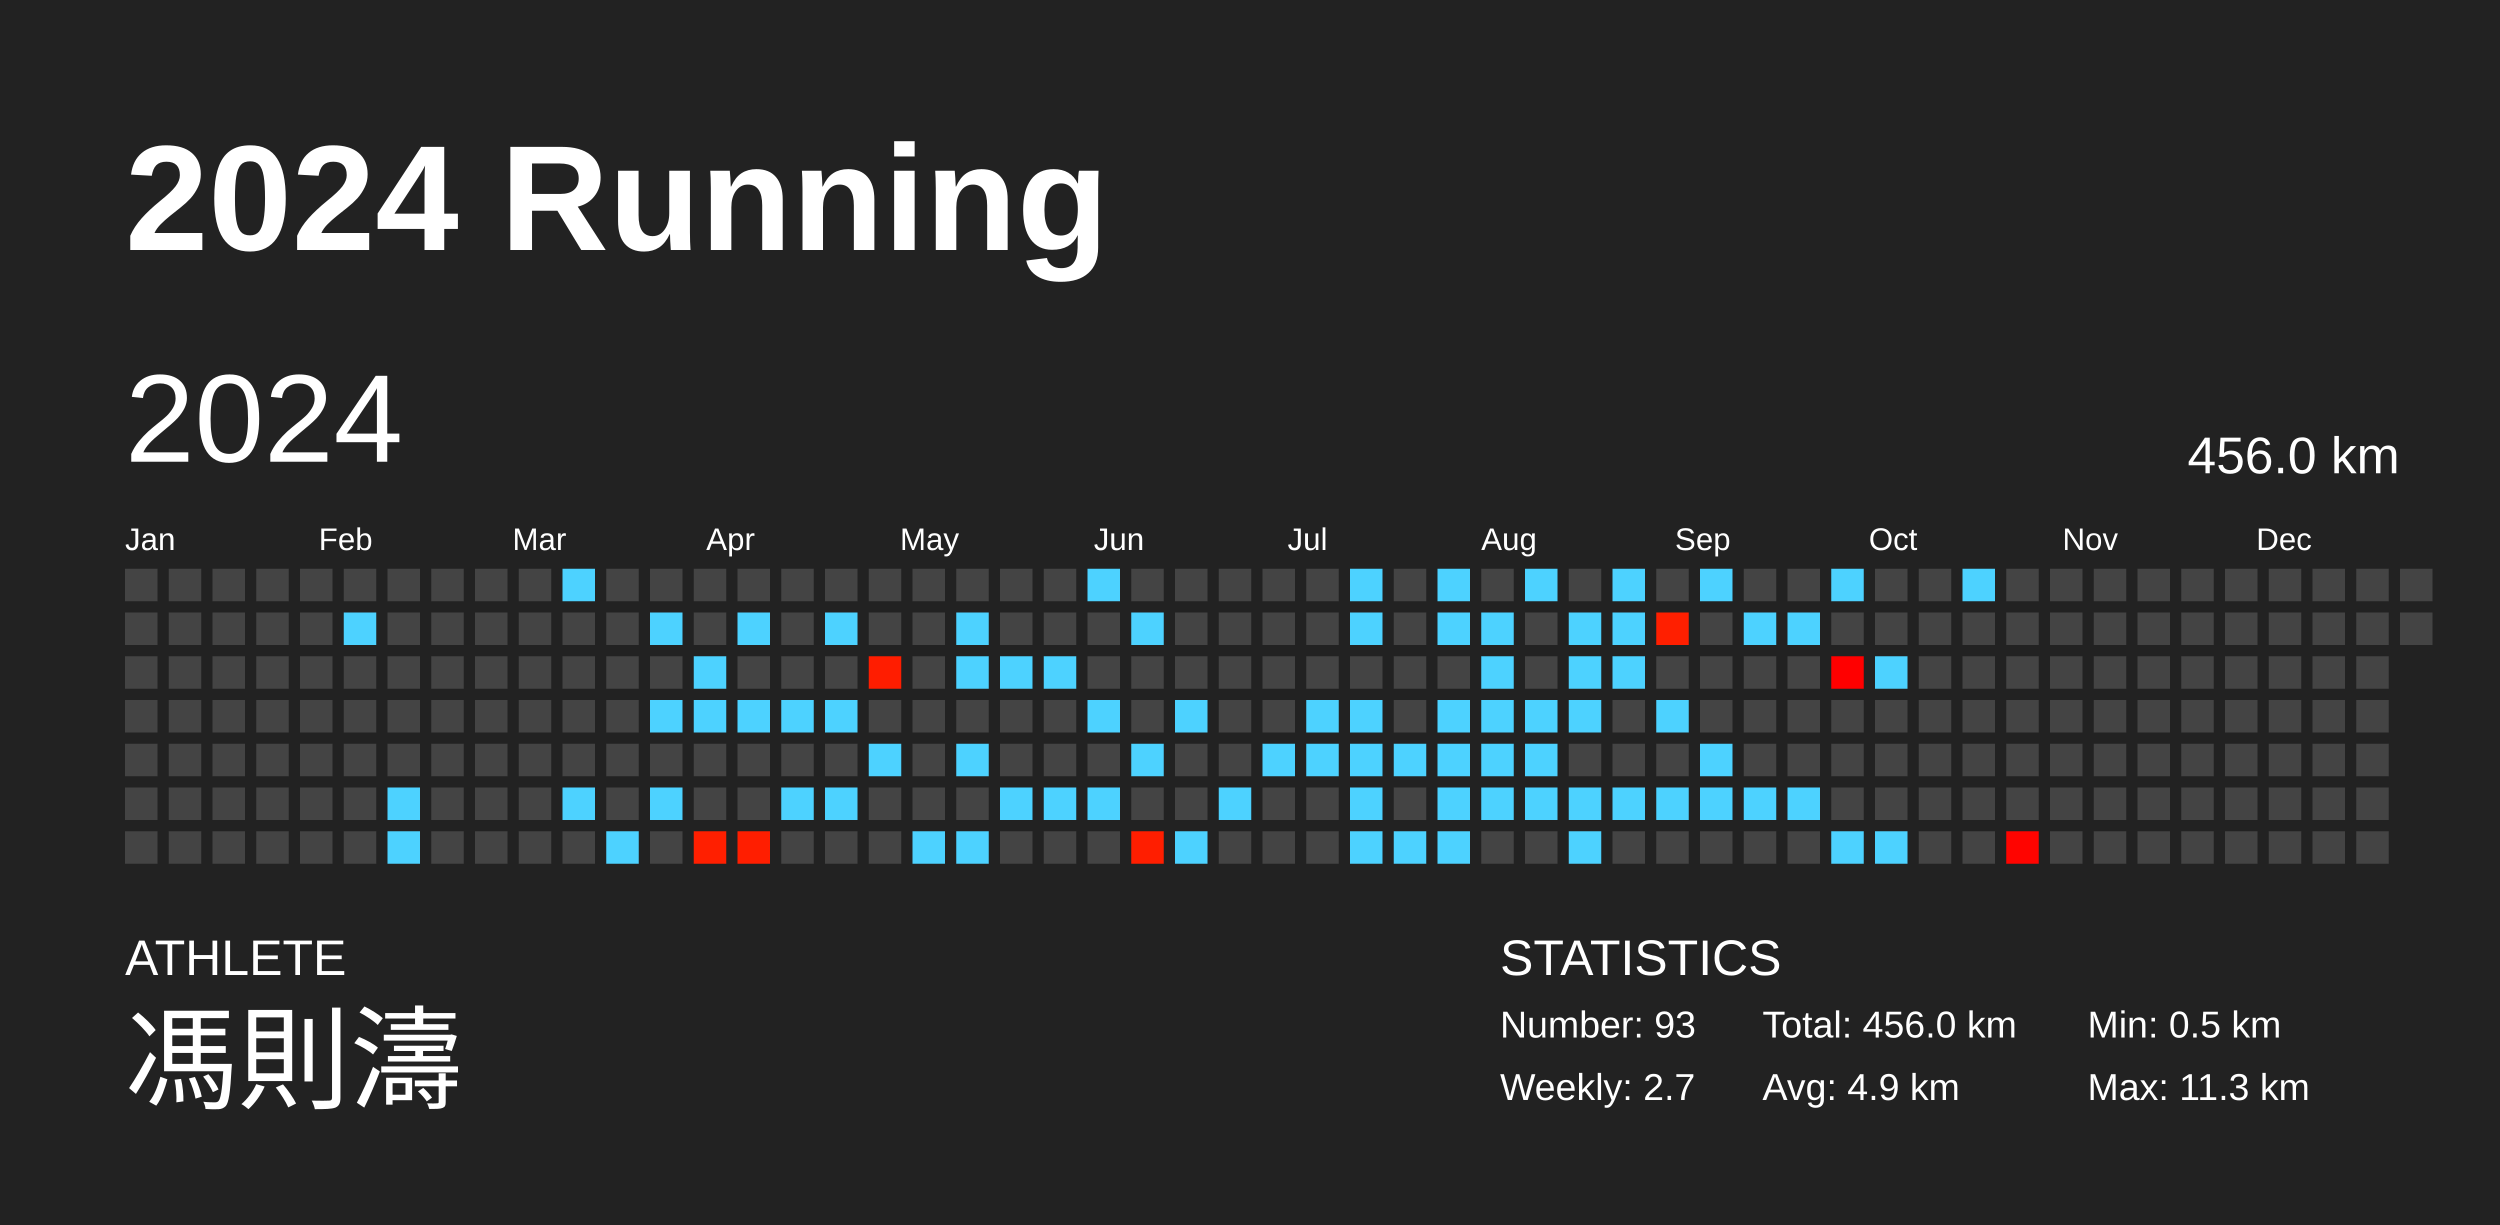
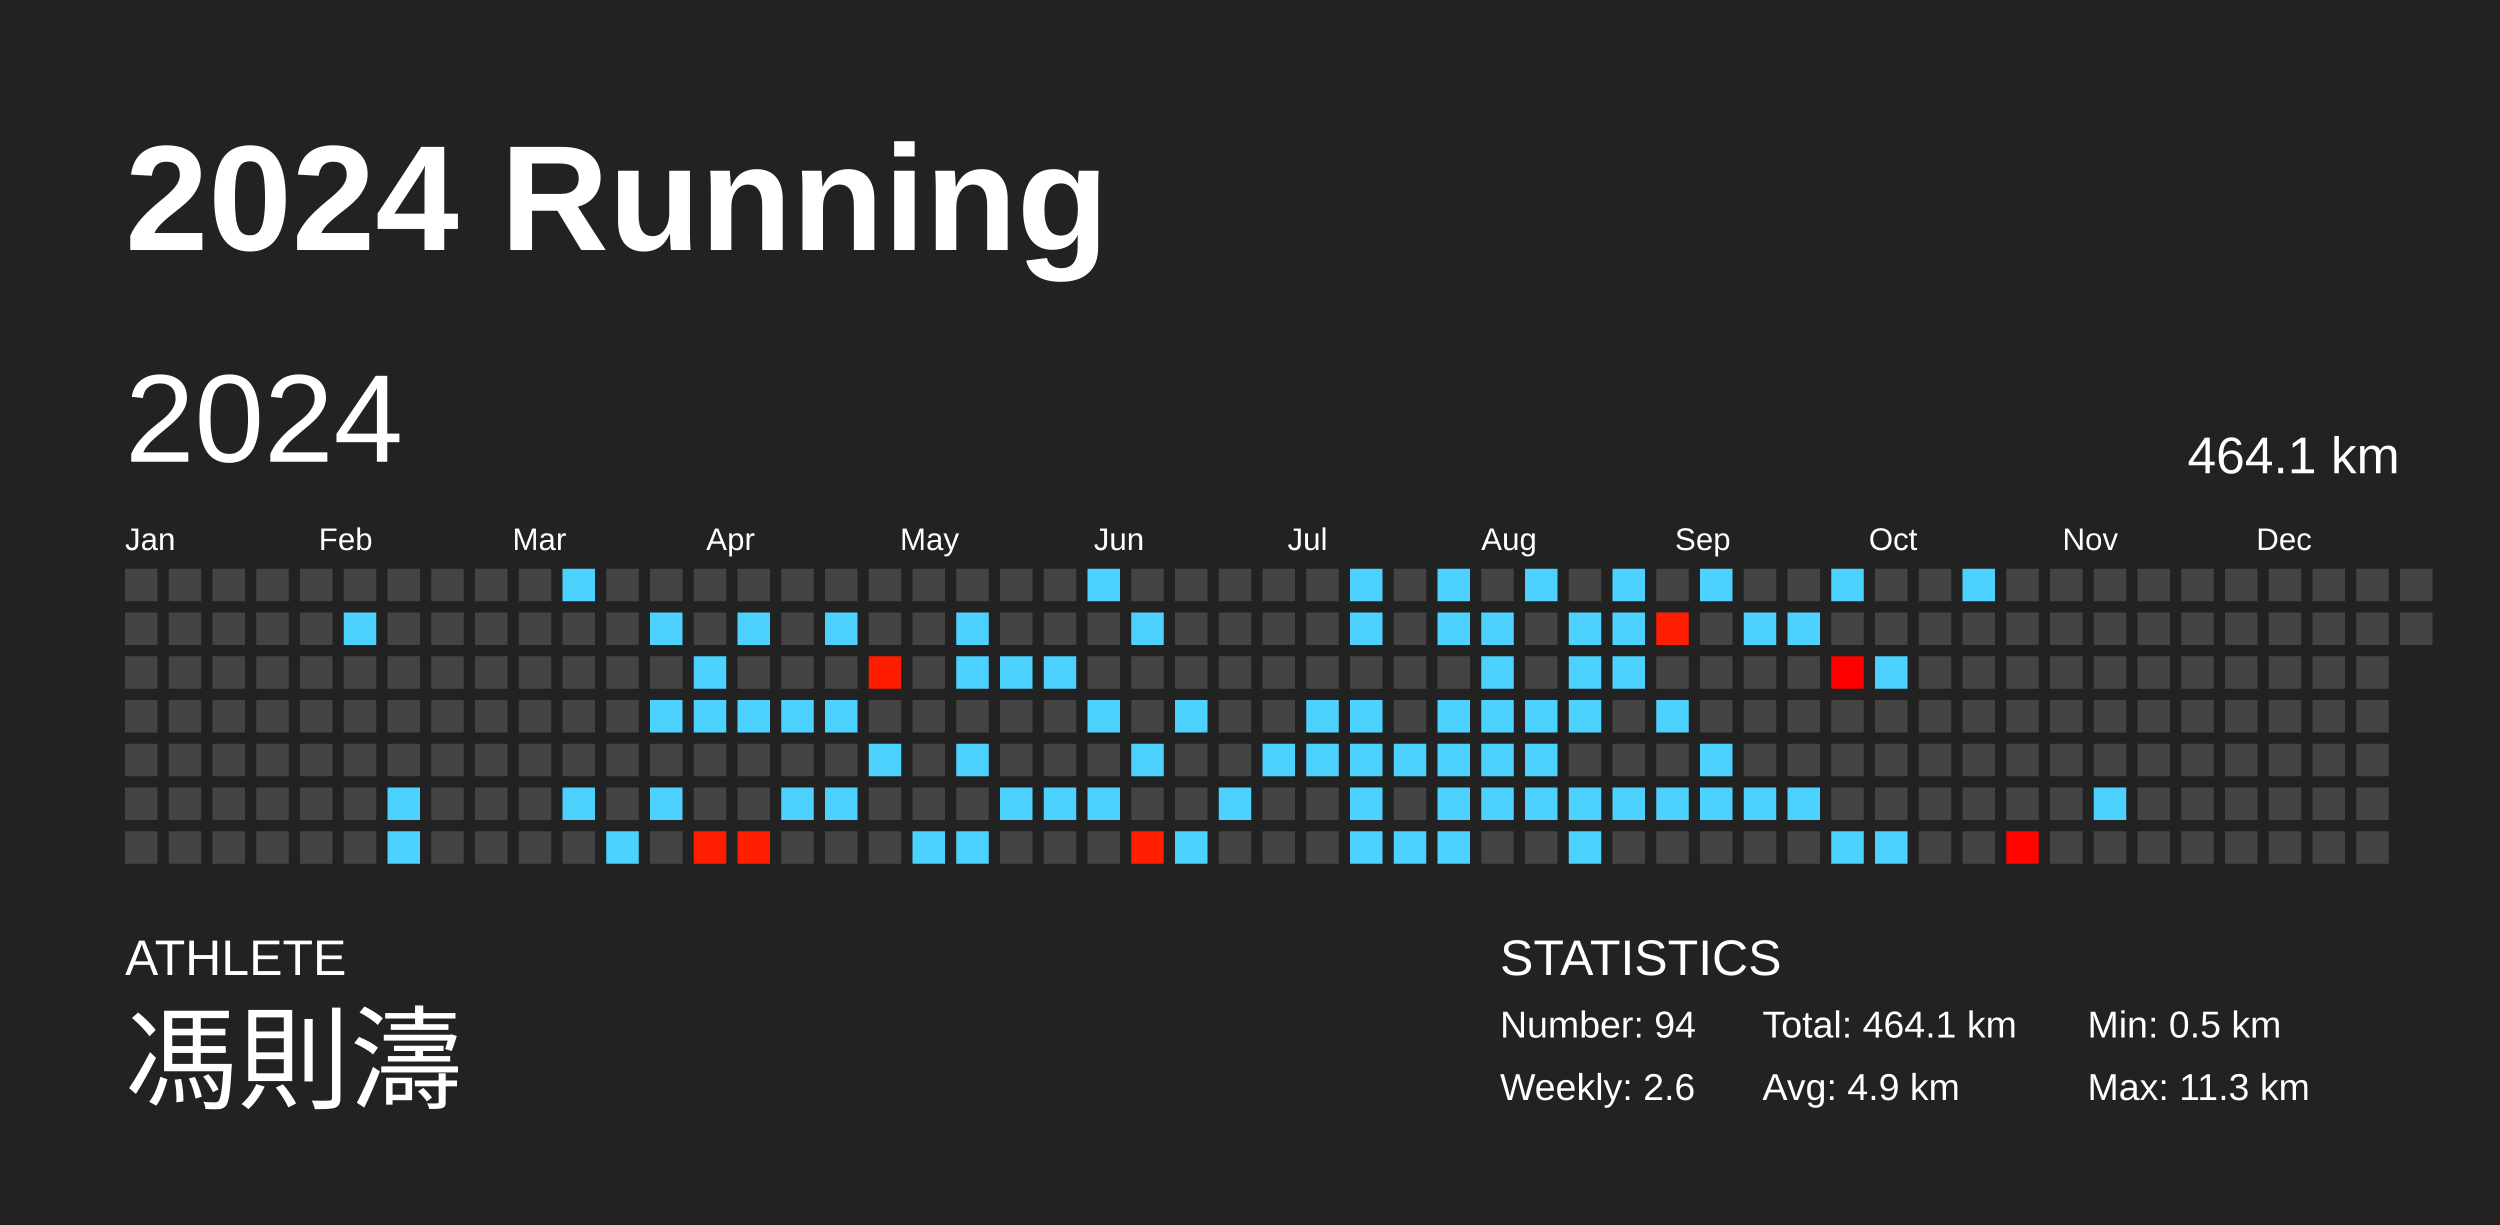
<svg xmlns="http://www.w3.org/2000/svg" baseProfile="full" height="98mm" version="1.1" viewBox="0,0,200,98" width="200mm">
  <defs />
  <rect fill="#222222" height="98" width="200" x="0" y="0" />
  <text fill="#FFFFFF" style="font-size:12px; font-family:Arial; font-weight:bold;" x="10" y="20">2024 Running</text>
  <text fill="#FFFFFF" style="font-size:4px; font-family:Arial" x="10" y="78">ATHLETE</text>
  <text fill="#FFFFFF" style="font-size:9px; font-family:Arial" x="10" y="88">馮則濤</text>
  <text fill="#FFFFFF" style="font-size:4px; font-family:Arial" x="120" y="78">STATISTICS</text>
-   <text fill="#FFFFFF" style="font-size:3px; font-family:Arial" x="120" y="83">Number: 93</text>
-   <text fill="#FFFFFF" style="font-size:3px; font-family:Arial" x="120" y="88">Weekly: 2.7</text>
-   <text fill="#FFFFFF" style="font-size:3px; font-family:Arial" x="141" y="83">Total: 456.0 km</text>
+   <text fill="#FFFFFF" style="font-size:3px; font-family:Arial" x="120" y="83">Number: 94</text>
+   <text fill="#FFFFFF" style="font-size:3px; font-family:Arial" x="120" y="88">Weekly: 2.6</text>
+   <text fill="#FFFFFF" style="font-size:3px; font-family:Arial" x="141" y="83">Total: 464.1 km</text>
  <text fill="#FFFFFF" style="font-size:3px; font-family:Arial" x="141" y="88">Avg: 4.9 km</text>
  <text fill="#FFFFFF" style="font-size:3px; font-family:Arial" x="167" y="83">Min: 0.5 km</text>
  <text fill="#FFFFFF" style="font-size:3px; font-family:Arial" x="167" y="88">Max: 11.3 km</text>
  <text dominant-baseline="hanging" fill="#FFFFFF" style="font-size:10.0px; font-family:Arial;" x="10" y="30">2024</text>
-   <text dominant-baseline="hanging" fill="#FFFFFF" style="font-size:4.125px; font-family:Arial;" x="175" y="35">456.0 km</text>
+   <text dominant-baseline="hanging" fill="#FFFFFF" style="font-size:4.125px; font-family:Arial;" x="175" y="35">464.1 km</text>
  <text fill="#FFFFFF" style="font-size:2.5px; font-family:Arial" x="10.0" y="44">Jan</text>
  <text fill="#FFFFFF" style="font-size:2.5px; font-family:Arial" x="25.5" y="44">Feb</text>
  <text fill="#FFFFFF" style="font-size:2.5px; font-family:Arial" x="41.0" y="44">Mar</text>
  <text fill="#FFFFFF" style="font-size:2.5px; font-family:Arial" x="56.5" y="44">Apr</text>
  <text fill="#FFFFFF" style="font-size:2.5px; font-family:Arial" x="72.0" y="44">May</text>
  <text fill="#FFFFFF" style="font-size:2.5px; font-family:Arial" x="87.5" y="44">Jun</text>
  <text fill="#FFFFFF" style="font-size:2.5px; font-family:Arial" x="103.0" y="44">Jul</text>
  <text fill="#FFFFFF" style="font-size:2.5px; font-family:Arial" x="118.5" y="44">Aug</text>
  <text fill="#FFFFFF" style="font-size:2.5px; font-family:Arial" x="134.0" y="44">Sep</text>
  <text fill="#FFFFFF" style="font-size:2.5px; font-family:Arial" x="149.5" y="44">Oct</text>
  <text fill="#FFFFFF" style="font-size:2.5px; font-family:Arial" x="165.0" y="44">Nov</text>
  <text fill="#FFFFFF" style="font-size:2.5px; font-family:Arial" x="180.5" y="44">Dec</text>
  <rect fill="#444444" height="2.6" width="2.6" x="10.0" y="45.5" />
  <rect fill="#444444" height="2.6" width="2.6" x="10.0" y="49.0" />
  <rect fill="#444444" height="2.6" width="2.6" x="10.0" y="52.5" />
  <rect fill="#444444" height="2.6" width="2.6" x="10.0" y="56.0" />
  <rect fill="#444444" height="2.6" width="2.6" x="10.0" y="59.5" />
  <rect fill="#444444" height="2.6" width="2.6" x="10.0" y="63.0" />
  <rect fill="#444444" height="2.6" width="2.6" x="10.0" y="66.5" />
  <rect fill="#444444" height="2.6" width="2.6" x="13.5" y="45.5" />
  <rect fill="#444444" height="2.6" width="2.6" x="13.5" y="49.0" />
  <rect fill="#444444" height="2.6" width="2.6" x="13.5" y="52.5" />
  <rect fill="#444444" height="2.6" width="2.6" x="13.5" y="56.0" />
  <rect fill="#444444" height="2.6" width="2.6" x="13.5" y="59.5" />
  <rect fill="#444444" height="2.6" width="2.6" x="13.5" y="63.0" />
  <rect fill="#444444" height="2.6" width="2.6" x="13.5" y="66.5" />
  <rect fill="#444444" height="2.6" width="2.6" x="17.0" y="45.5" />
  <rect fill="#444444" height="2.6" width="2.6" x="17.0" y="49.0" />
  <rect fill="#444444" height="2.6" width="2.6" x="17.0" y="52.5" />
  <rect fill="#444444" height="2.6" width="2.6" x="17.0" y="56.0" />
  <rect fill="#444444" height="2.6" width="2.6" x="17.0" y="59.5" />
  <rect fill="#444444" height="2.6" width="2.6" x="17.0" y="63.0" />
  <rect fill="#444444" height="2.6" width="2.6" x="17.0" y="66.5" />
  <rect fill="#444444" height="2.6" width="2.6" x="20.5" y="45.5" />
  <rect fill="#444444" height="2.6" width="2.6" x="20.5" y="49.0" />
  <rect fill="#444444" height="2.6" width="2.6" x="20.5" y="52.5" />
  <rect fill="#444444" height="2.6" width="2.6" x="20.5" y="56.0" />
  <rect fill="#444444" height="2.6" width="2.6" x="20.5" y="59.5" />
  <rect fill="#444444" height="2.6" width="2.6" x="20.5" y="63.0" />
  <rect fill="#444444" height="2.6" width="2.6" x="20.5" y="66.5" />
  <rect fill="#444444" height="2.6" width="2.6" x="24.0" y="45.5" />
  <rect fill="#444444" height="2.6" width="2.6" x="24.0" y="49.0" />
  <rect fill="#444444" height="2.6" width="2.6" x="24.0" y="52.5" />
  <rect fill="#444444" height="2.6" width="2.6" x="24.0" y="56.0" />
  <rect fill="#444444" height="2.6" width="2.6" x="24.0" y="59.5" />
  <rect fill="#444444" height="2.6" width="2.6" x="24.0" y="63.0" />
  <rect fill="#444444" height="2.6" width="2.6" x="24.0" y="66.5" />
  <rect fill="#444444" height="2.6" width="2.6" x="27.5" y="45.5" />
  <rect fill="#4dd2ff" height="2.6" width="2.6" x="27.5" y="49.0" />
  <rect fill="#444444" height="2.6" width="2.6" x="27.5" y="52.5" />
  <rect fill="#444444" height="2.6" width="2.6" x="27.5" y="56.0" />
  <rect fill="#444444" height="2.6" width="2.6" x="27.5" y="59.5" />
  <rect fill="#444444" height="2.6" width="2.6" x="27.5" y="63.0" />
  <rect fill="#444444" height="2.6" width="2.6" x="27.5" y="66.5" />
  <rect fill="#444444" height="2.6" width="2.6" x="31.0" y="45.5" />
  <rect fill="#444444" height="2.6" width="2.6" x="31.0" y="49.0" />
  <rect fill="#444444" height="2.6" width="2.6" x="31.0" y="52.5" />
  <rect fill="#444444" height="2.6" width="2.6" x="31.0" y="56.0" />
  <rect fill="#444444" height="2.6" width="2.6" x="31.0" y="59.5" />
  <rect fill="#4dd2ff" height="2.6" width="2.6" x="31.0" y="63.0" />
  <rect fill="#4dd2ff" height="2.6" width="2.6" x="31.0" y="66.5" />
  <rect fill="#444444" height="2.6" width="2.6" x="34.5" y="45.5" />
  <rect fill="#444444" height="2.6" width="2.6" x="34.5" y="49.0" />
  <rect fill="#444444" height="2.6" width="2.6" x="34.5" y="52.5" />
  <rect fill="#444444" height="2.6" width="2.6" x="34.5" y="56.0" />
  <rect fill="#444444" height="2.6" width="2.6" x="34.5" y="59.5" />
  <rect fill="#444444" height="2.6" width="2.6" x="34.5" y="63.0" />
  <rect fill="#444444" height="2.6" width="2.6" x="34.5" y="66.5" />
  <rect fill="#444444" height="2.6" width="2.6" x="38.0" y="45.5" />
  <rect fill="#444444" height="2.6" width="2.6" x="38.0" y="49.0" />
  <rect fill="#444444" height="2.6" width="2.6" x="38.0" y="52.5" />
  <rect fill="#444444" height="2.6" width="2.6" x="38.0" y="56.0" />
  <rect fill="#444444" height="2.6" width="2.6" x="38.0" y="59.5" />
  <rect fill="#444444" height="2.6" width="2.6" x="38.0" y="63.0" />
  <rect fill="#444444" height="2.6" width="2.6" x="38.0" y="66.5" />
  <rect fill="#444444" height="2.6" width="2.6" x="41.5" y="45.5" />
  <rect fill="#444444" height="2.6" width="2.6" x="41.5" y="49.0" />
  <rect fill="#444444" height="2.6" width="2.6" x="41.5" y="52.5" />
  <rect fill="#444444" height="2.6" width="2.6" x="41.5" y="56.0" />
  <rect fill="#444444" height="2.6" width="2.6" x="41.5" y="59.5" />
  <rect fill="#444444" height="2.6" width="2.6" x="41.5" y="63.0" />
  <rect fill="#444444" height="2.6" width="2.6" x="41.5" y="66.5" />
  <rect fill="#4dd2ff" height="2.6" width="2.6" x="45.0" y="45.5" />
  <rect fill="#444444" height="2.6" width="2.6" x="45.0" y="49.0" />
  <rect fill="#444444" height="2.6" width="2.6" x="45.0" y="52.5" />
  <rect fill="#444444" height="2.6" width="2.6" x="45.0" y="56.0" />
  <rect fill="#444444" height="2.6" width="2.6" x="45.0" y="59.5" />
  <rect fill="#4dd2ff" height="2.6" width="2.6" x="45.0" y="63.0" />
  <rect fill="#444444" height="2.6" width="2.6" x="45.0" y="66.5" />
  <rect fill="#444444" height="2.6" width="2.6" x="48.5" y="45.5" />
  <rect fill="#444444" height="2.6" width="2.6" x="48.5" y="49.0" />
  <rect fill="#444444" height="2.6" width="2.6" x="48.5" y="52.5" />
  <rect fill="#444444" height="2.6" width="2.6" x="48.5" y="56.0" />
  <rect fill="#444444" height="2.6" width="2.6" x="48.5" y="59.5" />
  <rect fill="#444444" height="2.6" width="2.6" x="48.5" y="63.0" />
  <rect fill="#4dd2ff" height="2.6" width="2.6" x="48.5" y="66.5" />
  <rect fill="#444444" height="2.6" width="2.6" x="52.0" y="45.5" />
  <rect fill="#4dd2ff" height="2.6" width="2.6" x="52.0" y="49.0" />
  <rect fill="#444444" height="2.6" width="2.6" x="52.0" y="52.5" />
  <rect fill="#4dd2ff" height="2.6" width="2.6" x="52.0" y="56.0" />
  <rect fill="#444444" height="2.6" width="2.6" x="52.0" y="59.5" />
  <rect fill="#4dd2ff" height="2.6" width="2.6" x="52.0" y="63.0" />
  <rect fill="#444444" height="2.6" width="2.6" x="52.0" y="66.5" />
  <rect fill="#444444" height="2.6" width="2.6" x="55.5" y="45.5" />
  <rect fill="#444444" height="2.6" width="2.6" x="55.5" y="49.0" />
  <rect fill="#4dd2ff" height="2.6" width="2.6" x="55.5" y="52.5" />
  <rect fill="#4dd2ff" height="2.6" width="2.6" x="55.5" y="56.0" />
  <rect fill="#444444" height="2.6" width="2.6" x="55.5" y="59.5" />
  <rect fill="#444444" height="2.6" width="2.6" x="55.5" y="63.0" />
  <rect fill="#ff1f00" height="2.6" width="2.6" x="55.5" y="66.5" />
  <rect fill="#444444" height="2.6" width="2.6" x="59.0" y="45.5" />
  <rect fill="#4dd2ff" height="2.6" width="2.6" x="59.0" y="49.0" />
  <rect fill="#444444" height="2.6" width="2.6" x="59.0" y="52.5" />
  <rect fill="#4dd2ff" height="2.6" width="2.6" x="59.0" y="56.0" />
  <rect fill="#444444" height="2.6" width="2.6" x="59.0" y="59.5" />
  <rect fill="#444444" height="2.6" width="2.6" x="59.0" y="63.0" />
  <rect fill="#ff1e00" height="2.6" width="2.6" x="59.0" y="66.5" />
  <rect fill="#444444" height="2.6" width="2.6" x="62.5" y="45.5" />
  <rect fill="#444444" height="2.6" width="2.6" x="62.5" y="49.0" />
  <rect fill="#444444" height="2.6" width="2.6" x="62.5" y="52.5" />
  <rect fill="#4dd2ff" height="2.6" width="2.6" x="62.5" y="56.0" />
  <rect fill="#444444" height="2.6" width="2.6" x="62.5" y="59.5" />
  <rect fill="#4dd2ff" height="2.6" width="2.6" x="62.5" y="63.0" />
  <rect fill="#444444" height="2.6" width="2.6" x="62.5" y="66.5" />
  <rect fill="#444444" height="2.6" width="2.6" x="66.0" y="45.5" />
  <rect fill="#4dd2ff" height="2.6" width="2.6" x="66.0" y="49.0" />
  <rect fill="#444444" height="2.6" width="2.6" x="66.0" y="52.5" />
  <rect fill="#4dd2ff" height="2.6" width="2.6" x="66.0" y="56.0" />
  <rect fill="#444444" height="2.6" width="2.6" x="66.0" y="59.5" />
  <rect fill="#4dd2ff" height="2.6" width="2.6" x="66.0" y="63.0" />
  <rect fill="#444444" height="2.6" width="2.6" x="66.0" y="66.5" />
  <rect fill="#444444" height="2.6" width="2.6" x="69.5" y="45.5" />
  <rect fill="#444444" height="2.6" width="2.6" x="69.5" y="49.0" />
  <rect fill="#ff1d00" height="2.6" width="2.6" x="69.5" y="52.5" />
  <rect fill="#444444" height="2.6" width="2.6" x="69.5" y="56.0" />
  <rect fill="#4dd2ff" height="2.6" width="2.6" x="69.5" y="59.5" />
  <rect fill="#444444" height="2.6" width="2.6" x="69.5" y="63.0" />
  <rect fill="#444444" height="2.6" width="2.6" x="69.5" y="66.5" />
  <rect fill="#444444" height="2.6" width="2.6" x="73.0" y="45.5" />
  <rect fill="#444444" height="2.6" width="2.6" x="73.0" y="49.0" />
  <rect fill="#444444" height="2.6" width="2.6" x="73.0" y="52.5" />
  <rect fill="#444444" height="2.6" width="2.6" x="73.0" y="56.0" />
  <rect fill="#444444" height="2.6" width="2.6" x="73.0" y="59.5" />
  <rect fill="#444444" height="2.6" width="2.6" x="73.0" y="63.0" />
  <rect fill="#4dd2ff" height="2.6" width="2.6" x="73.0" y="66.5" />
  <rect fill="#444444" height="2.6" width="2.6" x="76.5" y="45.5" />
  <rect fill="#4dd2ff" height="2.6" width="2.6" x="76.5" y="49.0" />
  <rect fill="#4dd2ff" height="2.6" width="2.6" x="76.5" y="52.5" />
  <rect fill="#444444" height="2.6" width="2.6" x="76.5" y="56.0" />
  <rect fill="#4dd2ff" height="2.6" width="2.6" x="76.5" y="59.5" />
  <rect fill="#444444" height="2.6" width="2.6" x="76.5" y="63.0" />
  <rect fill="#4dd2ff" height="2.6" width="2.6" x="76.5" y="66.5" />
  <rect fill="#444444" height="2.6" width="2.6" x="80.0" y="45.5" />
  <rect fill="#444444" height="2.6" width="2.6" x="80.0" y="49.0" />
  <rect fill="#4dd2ff" height="2.6" width="2.6" x="80.0" y="52.5" />
  <rect fill="#444444" height="2.6" width="2.6" x="80.0" y="56.0" />
  <rect fill="#444444" height="2.6" width="2.6" x="80.0" y="59.5" />
  <rect fill="#4dd2ff" height="2.6" width="2.6" x="80.0" y="63.0" />
  <rect fill="#444444" height="2.6" width="2.6" x="80.0" y="66.5" />
  <rect fill="#444444" height="2.6" width="2.6" x="83.5" y="45.5" />
  <rect fill="#444444" height="2.6" width="2.6" x="83.5" y="49.0" />
  <rect fill="#4dd2ff" height="2.6" width="2.6" x="83.5" y="52.5" />
  <rect fill="#444444" height="2.6" width="2.6" x="83.5" y="56.0" />
  <rect fill="#444444" height="2.6" width="2.6" x="83.5" y="59.5" />
  <rect fill="#4dd2ff" height="2.6" width="2.6" x="83.5" y="63.0" />
  <rect fill="#444444" height="2.6" width="2.6" x="83.5" y="66.5" />
  <rect fill="#4dd2ff" height="2.6" width="2.6" x="87.0" y="45.5" />
  <rect fill="#444444" height="2.6" width="2.6" x="87.0" y="49.0" />
  <rect fill="#444444" height="2.6" width="2.6" x="87.0" y="52.5" />
  <rect fill="#4dd2ff" height="2.6" width="2.6" x="87.0" y="56.0" />
  <rect fill="#444444" height="2.6" width="2.6" x="87.0" y="59.5" />
  <rect fill="#4dd2ff" height="2.6" width="2.6" x="87.0" y="63.0" />
  <rect fill="#444444" height="2.6" width="2.6" x="87.0" y="66.5" />
  <rect fill="#444444" height="2.6" width="2.6" x="90.5" y="45.5" />
  <rect fill="#4dd2ff" height="2.6" width="2.6" x="90.5" y="49.0" />
  <rect fill="#444444" height="2.6" width="2.6" x="90.5" y="52.5" />
  <rect fill="#444444" height="2.6" width="2.6" x="90.5" y="56.0" />
  <rect fill="#4dd2ff" height="2.6" width="2.6" x="90.5" y="59.5" />
  <rect fill="#444444" height="2.6" width="2.6" x="90.5" y="63.0" />
  <rect fill="#ff1e00" height="2.6" width="2.6" x="90.5" y="66.5" />
  <rect fill="#444444" height="2.6" width="2.6" x="94.0" y="45.5" />
  <rect fill="#444444" height="2.6" width="2.6" x="94.0" y="49.0" />
  <rect fill="#444444" height="2.6" width="2.6" x="94.0" y="52.5" />
  <rect fill="#4dd2ff" height="2.6" width="2.6" x="94.0" y="56.0" />
  <rect fill="#444444" height="2.6" width="2.6" x="94.0" y="59.5" />
  <rect fill="#444444" height="2.6" width="2.6" x="94.0" y="63.0" />
  <rect fill="#4dd2ff" height="2.6" width="2.6" x="94.0" y="66.5" />
  <rect fill="#444444" height="2.6" width="2.6" x="97.5" y="45.5" />
  <rect fill="#444444" height="2.6" width="2.6" x="97.5" y="49.0" />
  <rect fill="#444444" height="2.6" width="2.6" x="97.5" y="52.5" />
  <rect fill="#444444" height="2.6" width="2.6" x="97.5" y="56.0" />
  <rect fill="#444444" height="2.6" width="2.6" x="97.5" y="59.5" />
  <rect fill="#4dd2ff" height="2.6" width="2.6" x="97.5" y="63.0" />
  <rect fill="#444444" height="2.6" width="2.6" x="97.5" y="66.5" />
  <rect fill="#444444" height="2.6" width="2.6" x="101.0" y="45.5" />
  <rect fill="#444444" height="2.6" width="2.6" x="101.0" y="49.0" />
  <rect fill="#444444" height="2.6" width="2.6" x="101.0" y="52.5" />
  <rect fill="#444444" height="2.6" width="2.6" x="101.0" y="56.0" />
  <rect fill="#4dd2ff" height="2.6" width="2.6" x="101.0" y="59.5" />
  <rect fill="#444444" height="2.6" width="2.6" x="101.0" y="63.0" />
  <rect fill="#444444" height="2.6" width="2.6" x="101.0" y="66.5" />
  <rect fill="#444444" height="2.6" width="2.6" x="104.5" y="45.5" />
  <rect fill="#444444" height="2.6" width="2.6" x="104.5" y="49.0" />
  <rect fill="#444444" height="2.6" width="2.6" x="104.5" y="52.5" />
  <rect fill="#4dd2ff" height="2.6" width="2.6" x="104.5" y="56.0" />
  <rect fill="#4dd2ff" height="2.6" width="2.6" x="104.5" y="59.5" />
  <rect fill="#444444" height="2.6" width="2.6" x="104.5" y="63.0" />
  <rect fill="#444444" height="2.6" width="2.6" x="104.5" y="66.5" />
  <rect fill="#4dd2ff" height="2.6" width="2.6" x="108.0" y="45.5" />
  <rect fill="#4dd2ff" height="2.6" width="2.6" x="108.0" y="49.0" />
  <rect fill="#444444" height="2.6" width="2.6" x="108.0" y="52.5" />
  <rect fill="#4dd2ff" height="2.6" width="2.6" x="108.0" y="56.0" />
  <rect fill="#4dd2ff" height="2.6" width="2.6" x="108.0" y="59.5" />
  <rect fill="#4dd2ff" height="2.6" width="2.6" x="108.0" y="63.0" />
  <rect fill="#4dd2ff" height="2.6" width="2.6" x="108.0" y="66.5" />
  <rect fill="#444444" height="2.6" width="2.6" x="111.5" y="45.5" />
  <rect fill="#444444" height="2.6" width="2.6" x="111.5" y="49.0" />
  <rect fill="#444444" height="2.6" width="2.6" x="111.5" y="52.5" />
  <rect fill="#444444" height="2.6" width="2.6" x="111.5" y="56.0" />
  <rect fill="#4dd2ff" height="2.6" width="2.6" x="111.5" y="59.5" />
  <rect fill="#444444" height="2.6" width="2.6" x="111.5" y="63.0" />
  <rect fill="#4dd2ff" height="2.6" width="2.6" x="111.5" y="66.5" />
  <rect fill="#4dd2ff" height="2.6" width="2.6" x="115.0" y="45.5" />
  <rect fill="#4dd2ff" height="2.6" width="2.6" x="115.0" y="49.0" />
  <rect fill="#444444" height="2.6" width="2.6" x="115.0" y="52.5" />
  <rect fill="#4dd2ff" height="2.6" width="2.6" x="115.0" y="56.0" />
  <rect fill="#4dd2ff" height="2.6" width="2.6" x="115.0" y="59.5" />
  <rect fill="#4dd2ff" height="2.6" width="2.6" x="115.0" y="63.0" />
  <rect fill="#4dd2ff" height="2.6" width="2.6" x="115.0" y="66.5" />
  <rect fill="#444444" height="2.6" width="2.6" x="118.5" y="45.5" />
  <rect fill="#4dd2ff" height="2.6" width="2.6" x="118.5" y="49.0" />
  <rect fill="#4dd2ff" height="2.6" width="2.6" x="118.5" y="52.5" />
  <rect fill="#4dd2ff" height="2.6" width="2.6" x="118.5" y="56.0" />
  <rect fill="#4dd2ff" height="2.6" width="2.6" x="118.5" y="59.5" />
  <rect fill="#4dd2ff" height="2.6" width="2.6" x="118.5" y="63.0" />
  <rect fill="#444444" height="2.6" width="2.6" x="118.5" y="66.5" />
  <rect fill="#4dd2ff" height="2.6" width="2.6" x="122.0" y="45.5" />
  <rect fill="#444444" height="2.6" width="2.6" x="122.0" y="49.0" />
  <rect fill="#444444" height="2.6" width="2.6" x="122.0" y="52.5" />
  <rect fill="#4dd2ff" height="2.6" width="2.6" x="122.0" y="56.0" />
  <rect fill="#4dd2ff" height="2.6" width="2.6" x="122.0" y="59.5" />
  <rect fill="#4dd2ff" height="2.6" width="2.6" x="122.0" y="63.0" />
  <rect fill="#444444" height="2.6" width="2.6" x="122.0" y="66.5" />
  <rect fill="#444444" height="2.6" width="2.6" x="125.5" y="45.5" />
  <rect fill="#4dd2ff" height="2.6" width="2.6" x="125.5" y="49.0" />
  <rect fill="#4dd2ff" height="2.6" width="2.6" x="125.5" y="52.5" />
  <rect fill="#4dd2ff" height="2.6" width="2.6" x="125.5" y="56.0" />
  <rect fill="#444444" height="2.6" width="2.6" x="125.5" y="59.5" />
  <rect fill="#4dd2ff" height="2.6" width="2.6" x="125.5" y="63.0" />
  <rect fill="#4dd2ff" height="2.6" width="2.6" x="125.5" y="66.5" />
  <rect fill="#4dd2ff" height="2.6" width="2.6" x="129.0" y="45.5" />
  <rect fill="#4dd2ff" height="2.6" width="2.6" x="129.0" y="49.0" />
  <rect fill="#4dd2ff" height="2.6" width="2.6" x="129.0" y="52.5" />
  <rect fill="#444444" height="2.6" width="2.6" x="129.0" y="56.0" />
  <rect fill="#444444" height="2.6" width="2.6" x="129.0" y="59.5" />
  <rect fill="#4dd2ff" height="2.6" width="2.6" x="129.0" y="63.0" />
  <rect fill="#444444" height="2.6" width="2.6" x="129.0" y="66.5" />
  <rect fill="#444444" height="2.6" width="2.6" x="132.5" y="45.5" />
  <rect fill="#ff1f00" height="2.6" width="2.6" x="132.5" y="49.0" />
  <rect fill="#444444" height="2.6" width="2.6" x="132.5" y="52.5" />
  <rect fill="#4dd2ff" height="2.6" width="2.6" x="132.5" y="56.0" />
  <rect fill="#444444" height="2.6" width="2.6" x="132.5" y="59.5" />
  <rect fill="#4dd2ff" height="2.6" width="2.6" x="132.5" y="63.0" />
  <rect fill="#444444" height="2.6" width="2.6" x="132.5" y="66.5" />
  <rect fill="#4dd2ff" height="2.6" width="2.6" x="136.0" y="45.5" />
  <rect fill="#444444" height="2.6" width="2.6" x="136.0" y="49.0" />
  <rect fill="#444444" height="2.6" width="2.6" x="136.0" y="52.5" />
  <rect fill="#444444" height="2.6" width="2.6" x="136.0" y="56.0" />
  <rect fill="#4dd2ff" height="2.6" width="2.6" x="136.0" y="59.5" />
  <rect fill="#4dd2ff" height="2.6" width="2.6" x="136.0" y="63.0" />
  <rect fill="#444444" height="2.6" width="2.6" x="136.0" y="66.5" />
  <rect fill="#444444" height="2.6" width="2.6" x="139.5" y="45.5" />
  <rect fill="#4dd2ff" height="2.6" width="2.6" x="139.5" y="49.0" />
  <rect fill="#444444" height="2.6" width="2.6" x="139.5" y="52.5" />
  <rect fill="#444444" height="2.6" width="2.6" x="139.5" y="56.0" />
  <rect fill="#444444" height="2.6" width="2.6" x="139.5" y="59.5" />
  <rect fill="#4dd2ff" height="2.6" width="2.6" x="139.5" y="63.0" />
  <rect fill="#444444" height="2.6" width="2.6" x="139.5" y="66.5" />
  <rect fill="#444444" height="2.6" width="2.6" x="143.0" y="45.5" />
  <rect fill="#4dd2ff" height="2.6" width="2.6" x="143.0" y="49.0" />
  <rect fill="#444444" height="2.6" width="2.6" x="143.0" y="52.5" />
  <rect fill="#444444" height="2.6" width="2.6" x="143.0" y="56.0" />
  <rect fill="#444444" height="2.6" width="2.6" x="143.0" y="59.5" />
  <rect fill="#4dd2ff" height="2.6" width="2.6" x="143.0" y="63.0" />
  <rect fill="#444444" height="2.6" width="2.6" x="143.0" y="66.5" />
  <rect fill="#4dd2ff" height="2.6" width="2.6" x="146.5" y="45.5" />
  <rect fill="#444444" height="2.6" width="2.6" x="146.5" y="49.0" />
  <rect fill="#ff0000" height="2.6" width="2.6" x="146.5" y="52.5" />
  <rect fill="#444444" height="2.6" width="2.6" x="146.5" y="56.0" />
  <rect fill="#444444" height="2.6" width="2.6" x="146.5" y="59.5" />
  <rect fill="#444444" height="2.6" width="2.6" x="146.5" y="63.0" />
  <rect fill="#4dd2ff" height="2.6" width="2.6" x="146.5" y="66.5" />
  <rect fill="#444444" height="2.6" width="2.6" x="150.0" y="45.5" />
  <rect fill="#444444" height="2.6" width="2.6" x="150.0" y="49.0" />
  <rect fill="#4dd2ff" height="2.6" width="2.6" x="150.0" y="52.5" />
  <rect fill="#444444" height="2.6" width="2.6" x="150.0" y="56.0" />
  <rect fill="#444444" height="2.6" width="2.6" x="150.0" y="59.5" />
  <rect fill="#444444" height="2.6" width="2.6" x="150.0" y="63.0" />
  <rect fill="#4dd2ff" height="2.6" width="2.6" x="150.0" y="66.5" />
  <rect fill="#444444" height="2.6" width="2.6" x="153.5" y="45.5" />
  <rect fill="#444444" height="2.6" width="2.6" x="153.5" y="49.0" />
  <rect fill="#444444" height="2.6" width="2.6" x="153.5" y="52.5" />
  <rect fill="#444444" height="2.6" width="2.6" x="153.5" y="56.0" />
  <rect fill="#444444" height="2.6" width="2.6" x="153.5" y="59.5" />
  <rect fill="#444444" height="2.6" width="2.6" x="153.5" y="63.0" />
  <rect fill="#444444" height="2.6" width="2.6" x="153.5" y="66.5" />
  <rect fill="#4dd2ff" height="2.6" width="2.6" x="157.0" y="45.5" />
  <rect fill="#444444" height="2.6" width="2.6" x="157.0" y="49.0" />
  <rect fill="#444444" height="2.6" width="2.6" x="157.0" y="52.5" />
  <rect fill="#444444" height="2.6" width="2.6" x="157.0" y="56.0" />
  <rect fill="#444444" height="2.6" width="2.6" x="157.0" y="59.5" />
  <rect fill="#444444" height="2.6" width="2.6" x="157.0" y="63.0" />
  <rect fill="#444444" height="2.6" width="2.6" x="157.0" y="66.5" />
  <rect fill="#444444" height="2.6" width="2.6" x="160.5" y="45.5" />
  <rect fill="#444444" height="2.6" width="2.6" x="160.5" y="49.0" />
  <rect fill="#444444" height="2.6" width="2.6" x="160.5" y="52.5" />
  <rect fill="#444444" height="2.6" width="2.6" x="160.5" y="56.0" />
  <rect fill="#444444" height="2.6" width="2.6" x="160.5" y="59.5" />
  <rect fill="#444444" height="2.6" width="2.6" x="160.5" y="63.0" />
  <rect fill="#ff0400" height="2.6" width="2.6" x="160.5" y="66.5" />
  <rect fill="#444444" height="2.6" width="2.6" x="164.0" y="45.5" />
  <rect fill="#444444" height="2.6" width="2.6" x="164.0" y="49.0" />
  <rect fill="#444444" height="2.6" width="2.6" x="164.0" y="52.5" />
  <rect fill="#444444" height="2.6" width="2.6" x="164.0" y="56.0" />
  <rect fill="#444444" height="2.6" width="2.6" x="164.0" y="59.5" />
  <rect fill="#444444" height="2.6" width="2.6" x="164.0" y="63.0" />
  <rect fill="#444444" height="2.6" width="2.6" x="164.0" y="66.5" />
  <rect fill="#444444" height="2.6" width="2.6" x="167.5" y="45.5" />
  <rect fill="#444444" height="2.6" width="2.6" x="167.5" y="49.0" />
  <rect fill="#444444" height="2.6" width="2.6" x="167.5" y="52.5" />
  <rect fill="#444444" height="2.6" width="2.6" x="167.5" y="56.0" />
  <rect fill="#444444" height="2.6" width="2.6" x="167.5" y="59.5" />
-   <rect fill="#444444" height="2.6" width="2.6" x="167.5" y="63.0" />
+   <rect fill="#4dd2ff" height="2.6" width="2.6" x="167.5" y="63.0" />
  <rect fill="#444444" height="2.6" width="2.6" x="167.5" y="66.5" />
  <rect fill="#444444" height="2.6" width="2.6" x="171.0" y="45.5" />
  <rect fill="#444444" height="2.6" width="2.6" x="171.0" y="49.0" />
  <rect fill="#444444" height="2.6" width="2.6" x="171.0" y="52.5" />
  <rect fill="#444444" height="2.6" width="2.6" x="171.0" y="56.0" />
  <rect fill="#444444" height="2.6" width="2.6" x="171.0" y="59.5" />
  <rect fill="#444444" height="2.6" width="2.6" x="171.0" y="63.0" />
  <rect fill="#444444" height="2.6" width="2.6" x="171.0" y="66.5" />
  <rect fill="#444444" height="2.6" width="2.6" x="174.5" y="45.5" />
  <rect fill="#444444" height="2.6" width="2.6" x="174.5" y="49.0" />
  <rect fill="#444444" height="2.6" width="2.6" x="174.5" y="52.5" />
  <rect fill="#444444" height="2.6" width="2.6" x="174.5" y="56.0" />
  <rect fill="#444444" height="2.6" width="2.6" x="174.5" y="59.5" />
  <rect fill="#444444" height="2.6" width="2.6" x="174.5" y="63.0" />
  <rect fill="#444444" height="2.6" width="2.6" x="174.5" y="66.5" />
  <rect fill="#444444" height="2.6" width="2.6" x="178.0" y="45.5" />
  <rect fill="#444444" height="2.6" width="2.6" x="178.0" y="49.0" />
  <rect fill="#444444" height="2.6" width="2.6" x="178.0" y="52.5" />
  <rect fill="#444444" height="2.6" width="2.6" x="178.0" y="56.0" />
  <rect fill="#444444" height="2.6" width="2.6" x="178.0" y="59.5" />
  <rect fill="#444444" height="2.6" width="2.6" x="178.0" y="63.0" />
  <rect fill="#444444" height="2.6" width="2.6" x="178.0" y="66.5" />
  <rect fill="#444444" height="2.6" width="2.6" x="181.5" y="45.5" />
  <rect fill="#444444" height="2.6" width="2.6" x="181.5" y="49.0" />
  <rect fill="#444444" height="2.6" width="2.6" x="181.5" y="52.5" />
  <rect fill="#444444" height="2.6" width="2.6" x="181.5" y="56.0" />
  <rect fill="#444444" height="2.6" width="2.6" x="181.5" y="59.5" />
  <rect fill="#444444" height="2.6" width="2.6" x="181.5" y="63.0" />
  <rect fill="#444444" height="2.6" width="2.6" x="181.5" y="66.5" />
  <rect fill="#444444" height="2.6" width="2.6" x="185.0" y="45.5" />
  <rect fill="#444444" height="2.6" width="2.6" x="185.0" y="49.0" />
  <rect fill="#444444" height="2.6" width="2.6" x="185.0" y="52.5" />
  <rect fill="#444444" height="2.6" width="2.6" x="185.0" y="56.0" />
  <rect fill="#444444" height="2.6" width="2.6" x="185.0" y="59.5" />
  <rect fill="#444444" height="2.6" width="2.6" x="185.0" y="63.0" />
  <rect fill="#444444" height="2.6" width="2.6" x="185.0" y="66.5" />
  <rect fill="#444444" height="2.6" width="2.6" x="188.5" y="45.5" />
  <rect fill="#444444" height="2.6" width="2.6" x="188.5" y="49.0" />
  <rect fill="#444444" height="2.6" width="2.6" x="188.5" y="52.5" />
  <rect fill="#444444" height="2.6" width="2.6" x="188.5" y="56.0" />
  <rect fill="#444444" height="2.6" width="2.6" x="188.5" y="59.5" />
  <rect fill="#444444" height="2.6" width="2.6" x="188.5" y="63.0" />
  <rect fill="#444444" height="2.6" width="2.6" x="188.5" y="66.5" />
  <rect fill="#444444" height="2.6" width="2.6" x="192.0" y="45.5" />
  <rect fill="#444444" height="2.6" width="2.6" x="192.0" y="49.0" />
</svg>
